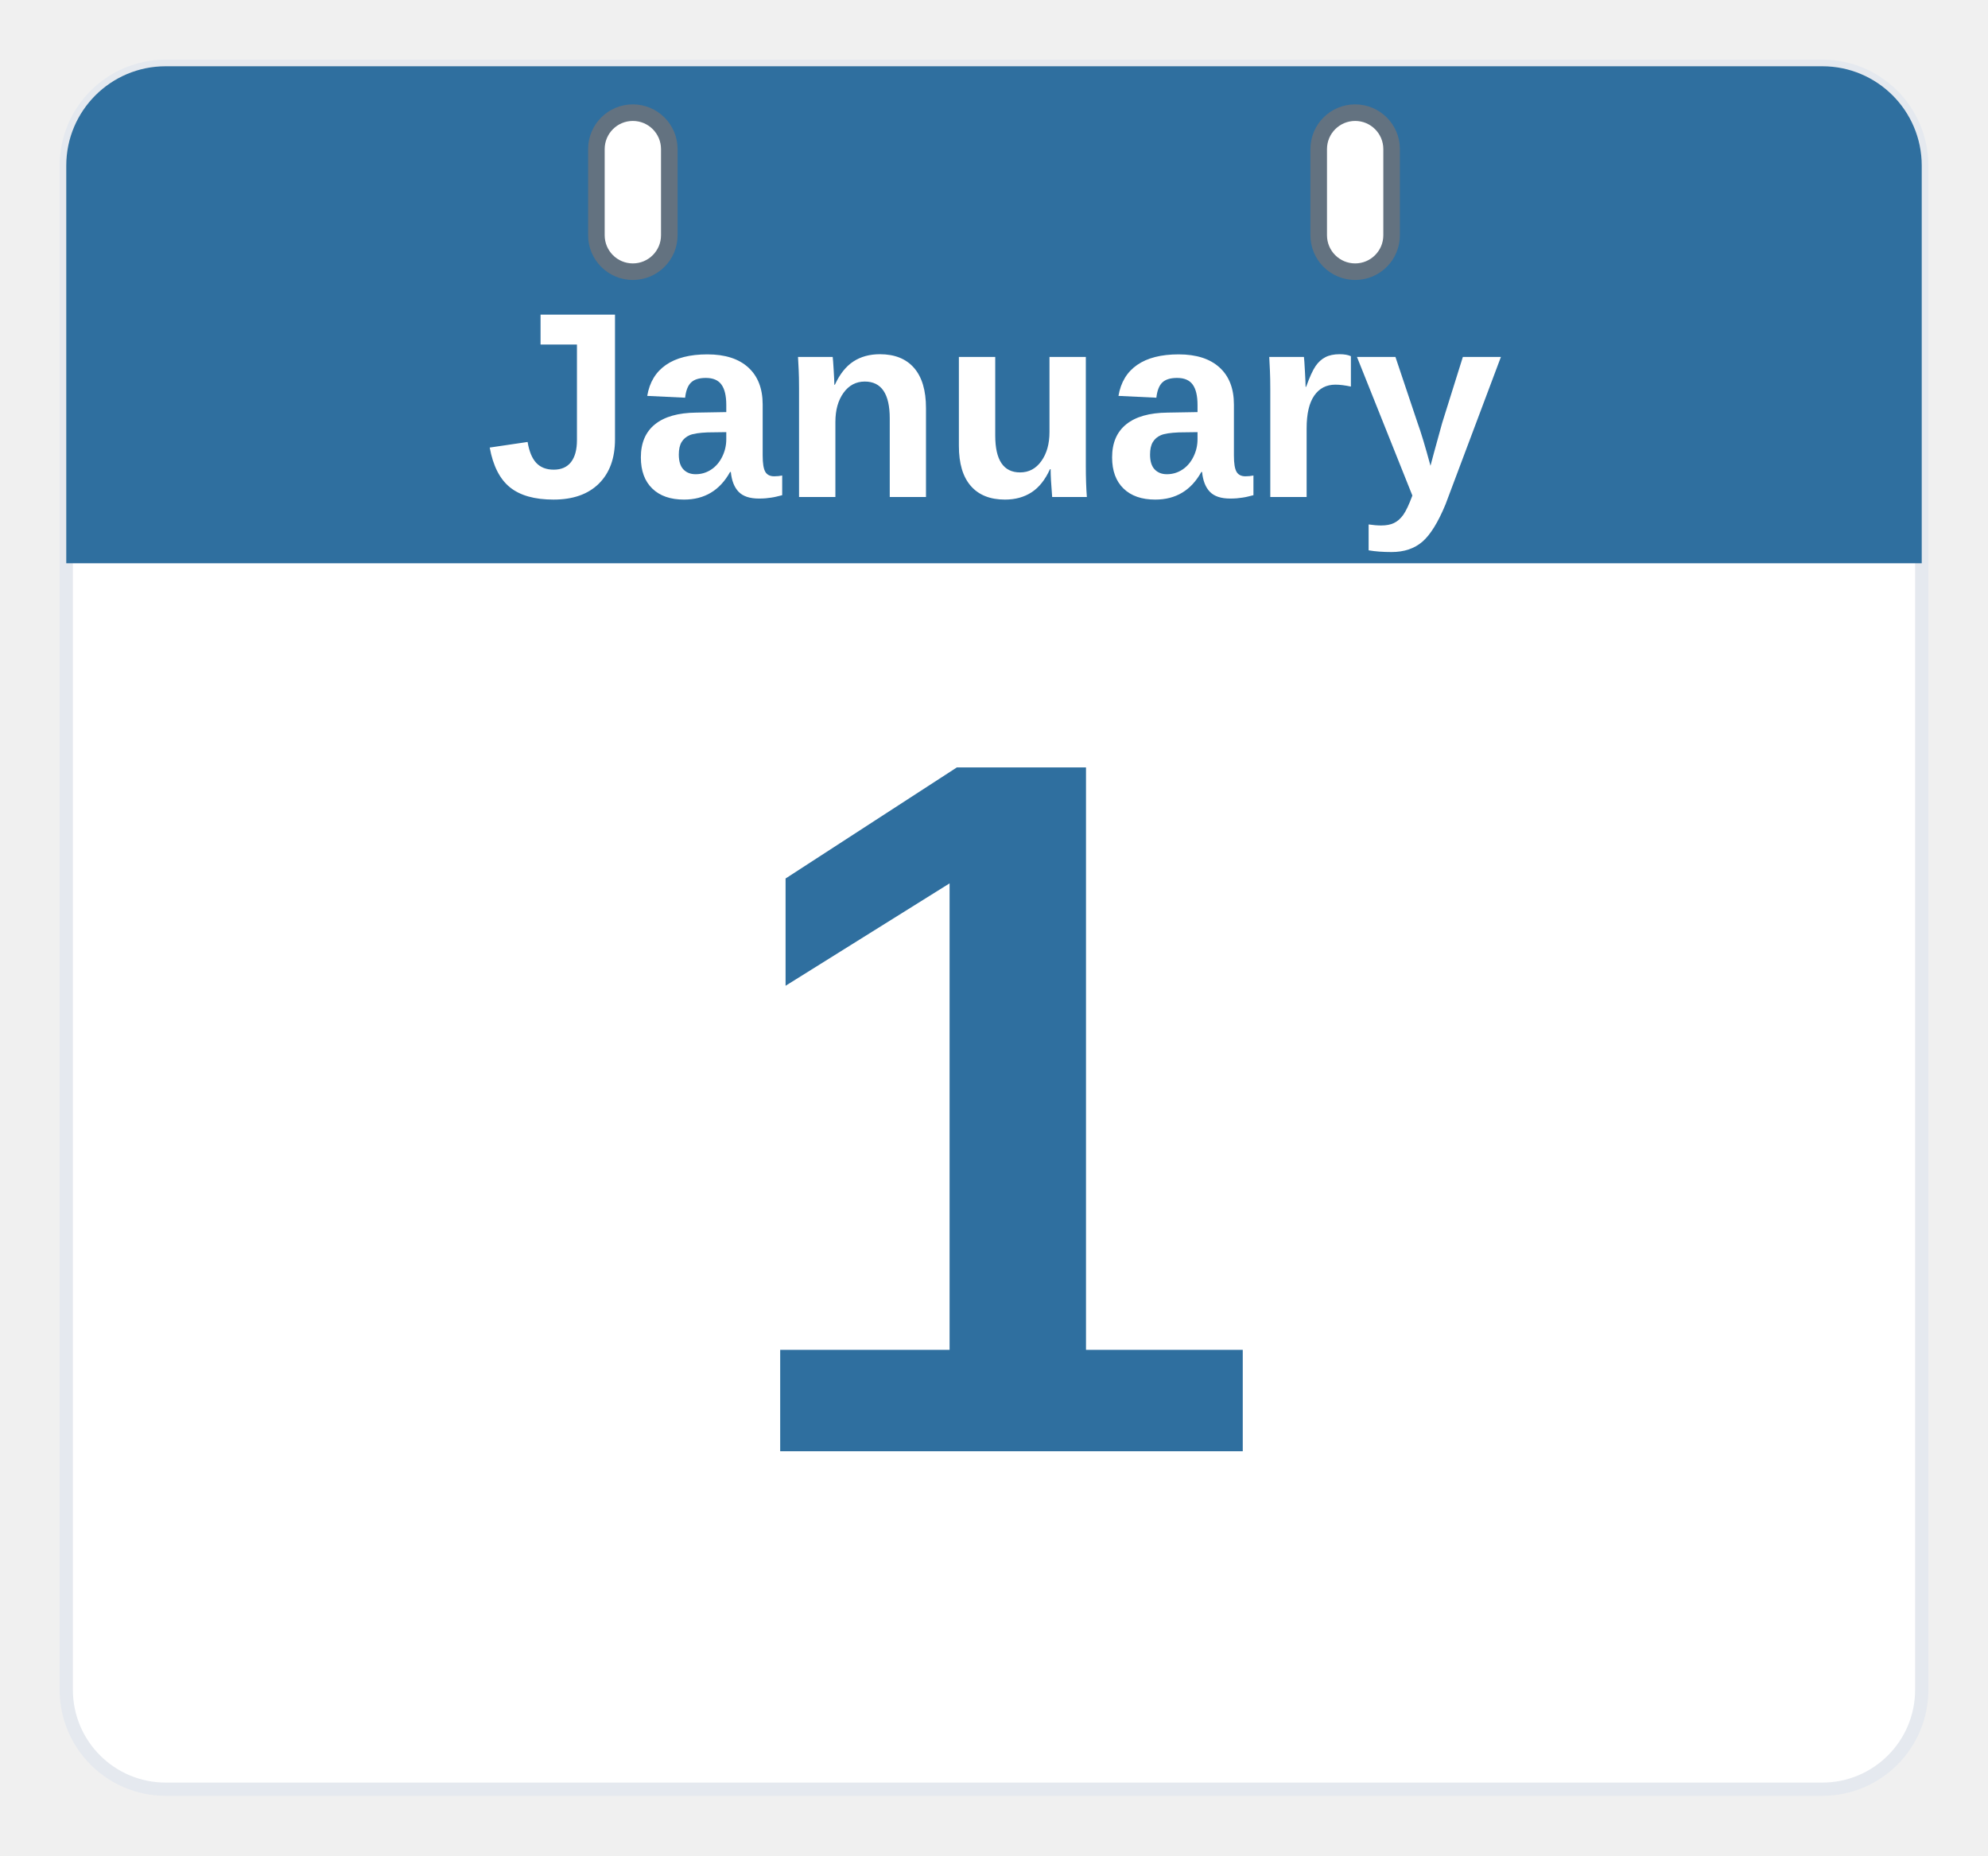
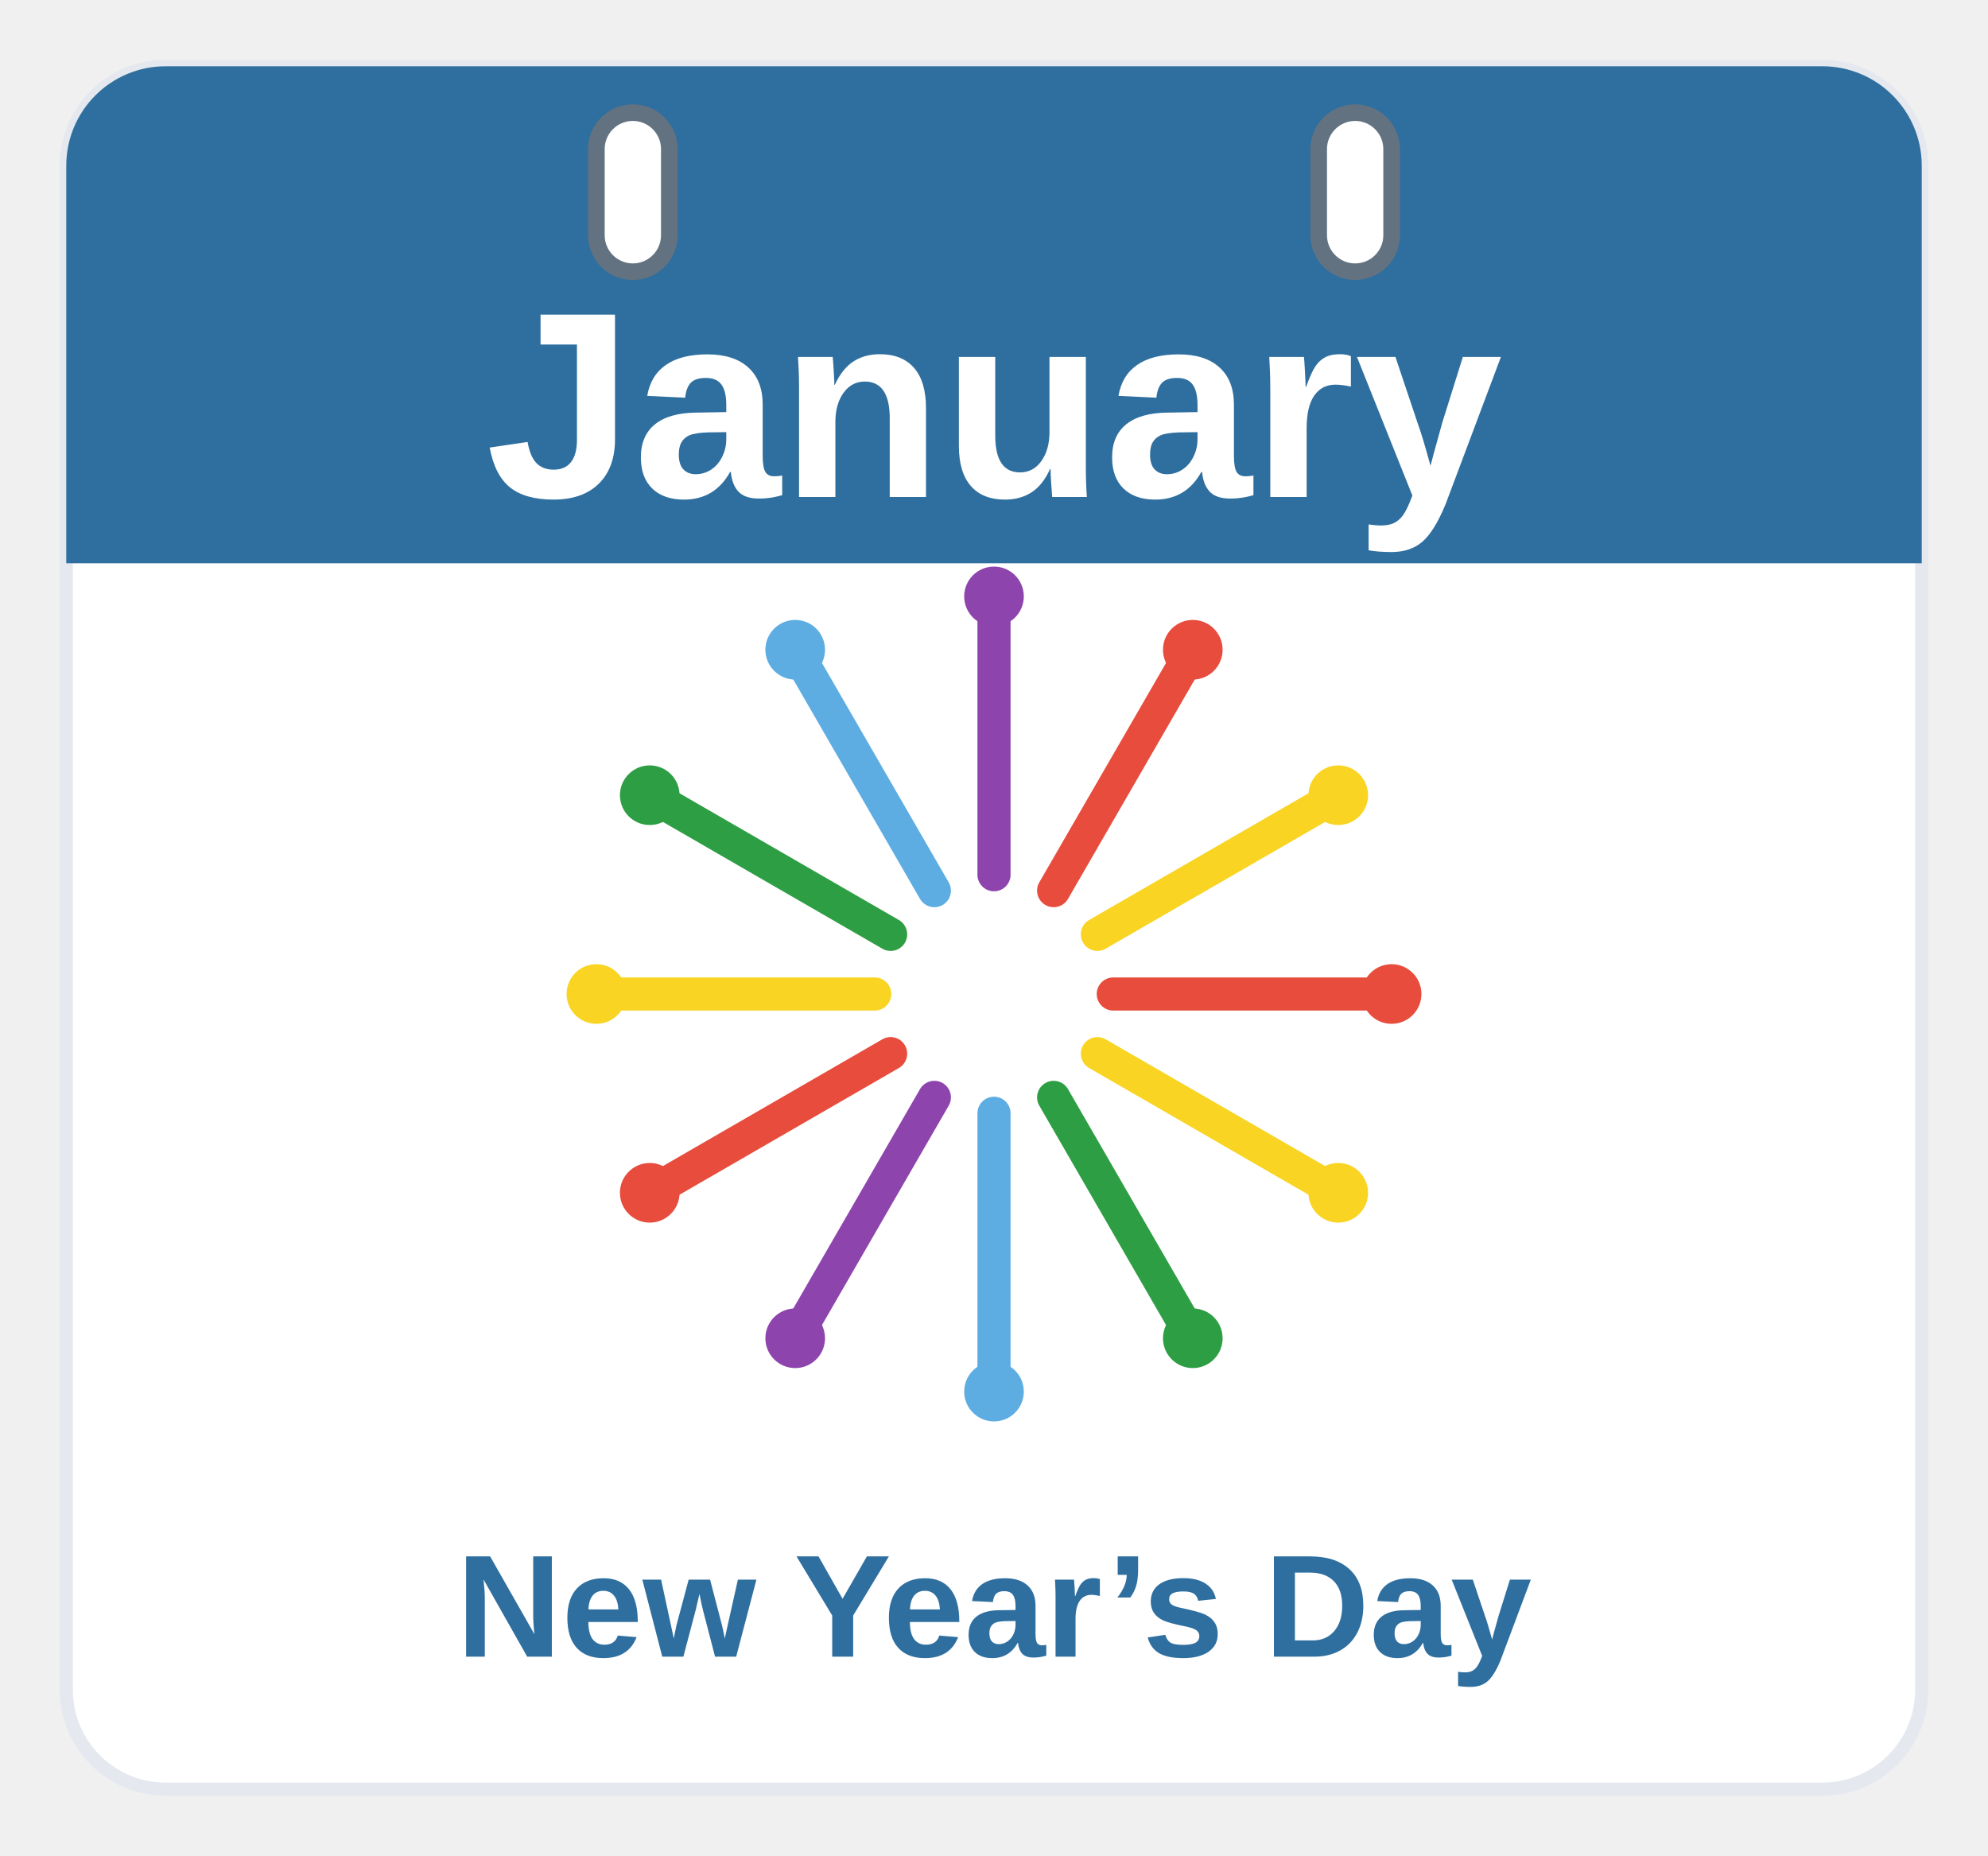
- <svg xmlns="http://www.w3.org/2000/svg" viewBox="0 0 600 560" role="img" aria-label="January, month 1">
+ <svg xmlns="http://www.w3.org/2000/svg" viewBox="0 0 600 560" role="img" aria-label="January: New Year’s Day">
  <rect x="20" y="20" width="560" height="520" rx="30" fill="#ffffff" stroke="#e5e9ef" stroke-width="4" />
  <path d="M20 50 a30 30 0 0 1 30 -30 h500 a30 30 0 0 1 30 30 v120 h-560 z" fill="#2f6f9f" />
  <rect x="180.0" y="34" width="22" height="48" rx="11" fill="#ffffff" stroke="#637280" stroke-width="5" />
  <rect x="398.0" y="34" width="22" height="48" rx="11" fill="#ffffff" stroke="#637280" stroke-width="5" />
  <text x="300.0" y="150" text-anchor="middle" font-family="Nunito, Arial, sans-serif" font-size="80" font-weight="800" fill="#ffffff">January</text>
-   <text x="300.0" y="438" text-anchor="middle" font-family="Nunito, Arial, sans-serif" font-size="300" font-weight="800" fill="#2f6f9f">1</text>
+   <line x1="336.0" y1="300.0" x2="420.0" y2="300.0" stroke="#e74c3c" stroke-width="10" stroke-linecap="round" />
+   <circle cx="420.0" cy="300.0" r="9" fill="#e74c3c" />
+   <line x1="331.2" y1="318.0" x2="403.9" y2="360.0" stroke="#f9d423" stroke-width="10" stroke-linecap="round" />
+   <circle cx="403.9" cy="360.0" r="9" fill="#f9d423" />
+   <line x1="318.0" y1="331.2" x2="360.0" y2="403.9" stroke="#2e9e44" stroke-width="10" stroke-linecap="round" />
+   <circle cx="360.0" cy="403.9" r="9" fill="#2e9e44" />
+   <line x1="300.0" y1="336.0" x2="300.0" y2="420.0" stroke="#5dade2" stroke-width="10" stroke-linecap="round" />
+   <circle cx="300.0" cy="420.0" r="9" fill="#5dade2" />
+   <line x1="282.0" y1="331.2" x2="240.0" y2="403.9" stroke="#8e44ad" stroke-width="10" stroke-linecap="round" />
+   <circle cx="240.0" cy="403.9" r="9" fill="#8e44ad" />
+   <line x1="268.8" y1="318.0" x2="196.1" y2="360.0" stroke="#e74c3c" stroke-width="10" stroke-linecap="round" />
+   <circle cx="196.1" cy="360.0" r="9" fill="#e74c3c" />
+   <line x1="264.0" y1="300.0" x2="180.0" y2="300.0" stroke="#f9d423" stroke-width="10" stroke-linecap="round" />
+   <circle cx="180.0" cy="300.0" r="9" fill="#f9d423" />
+   <line x1="268.8" y1="282.0" x2="196.1" y2="240.0" stroke="#2e9e44" stroke-width="10" stroke-linecap="round" />
+   <circle cx="196.1" cy="240.0" r="9" fill="#2e9e44" />
+   <line x1="282.0" y1="268.8" x2="240.0" y2="196.1" stroke="#5dade2" stroke-width="10" stroke-linecap="round" />
+   <circle cx="240.0" cy="196.1" r="9" fill="#5dade2" />
+   <line x1="300.0" y1="264.0" x2="300.0" y2="180.0" stroke="#8e44ad" stroke-width="10" stroke-linecap="round" />
+   <circle cx="300.0" cy="180.0" r="9" fill="#8e44ad" />
+   <line x1="318.0" y1="268.8" x2="360.0" y2="196.1" stroke="#e74c3c" stroke-width="10" stroke-linecap="round" />
+   <circle cx="360.0" cy="196.1" r="9" fill="#e74c3c" />
+   <line x1="331.2" y1="282.0" x2="403.9" y2="240.0" stroke="#f9d423" stroke-width="10" stroke-linecap="round" />
+   <circle cx="403.9" cy="240.0" r="9" fill="#f9d423" />
+   <text x="300.0" y="500" text-anchor="middle" font-family="Nunito, Arial, sans-serif" font-size="44" font-weight="800" fill="#2f6f9f">New Year’s Day</text>
</svg>
